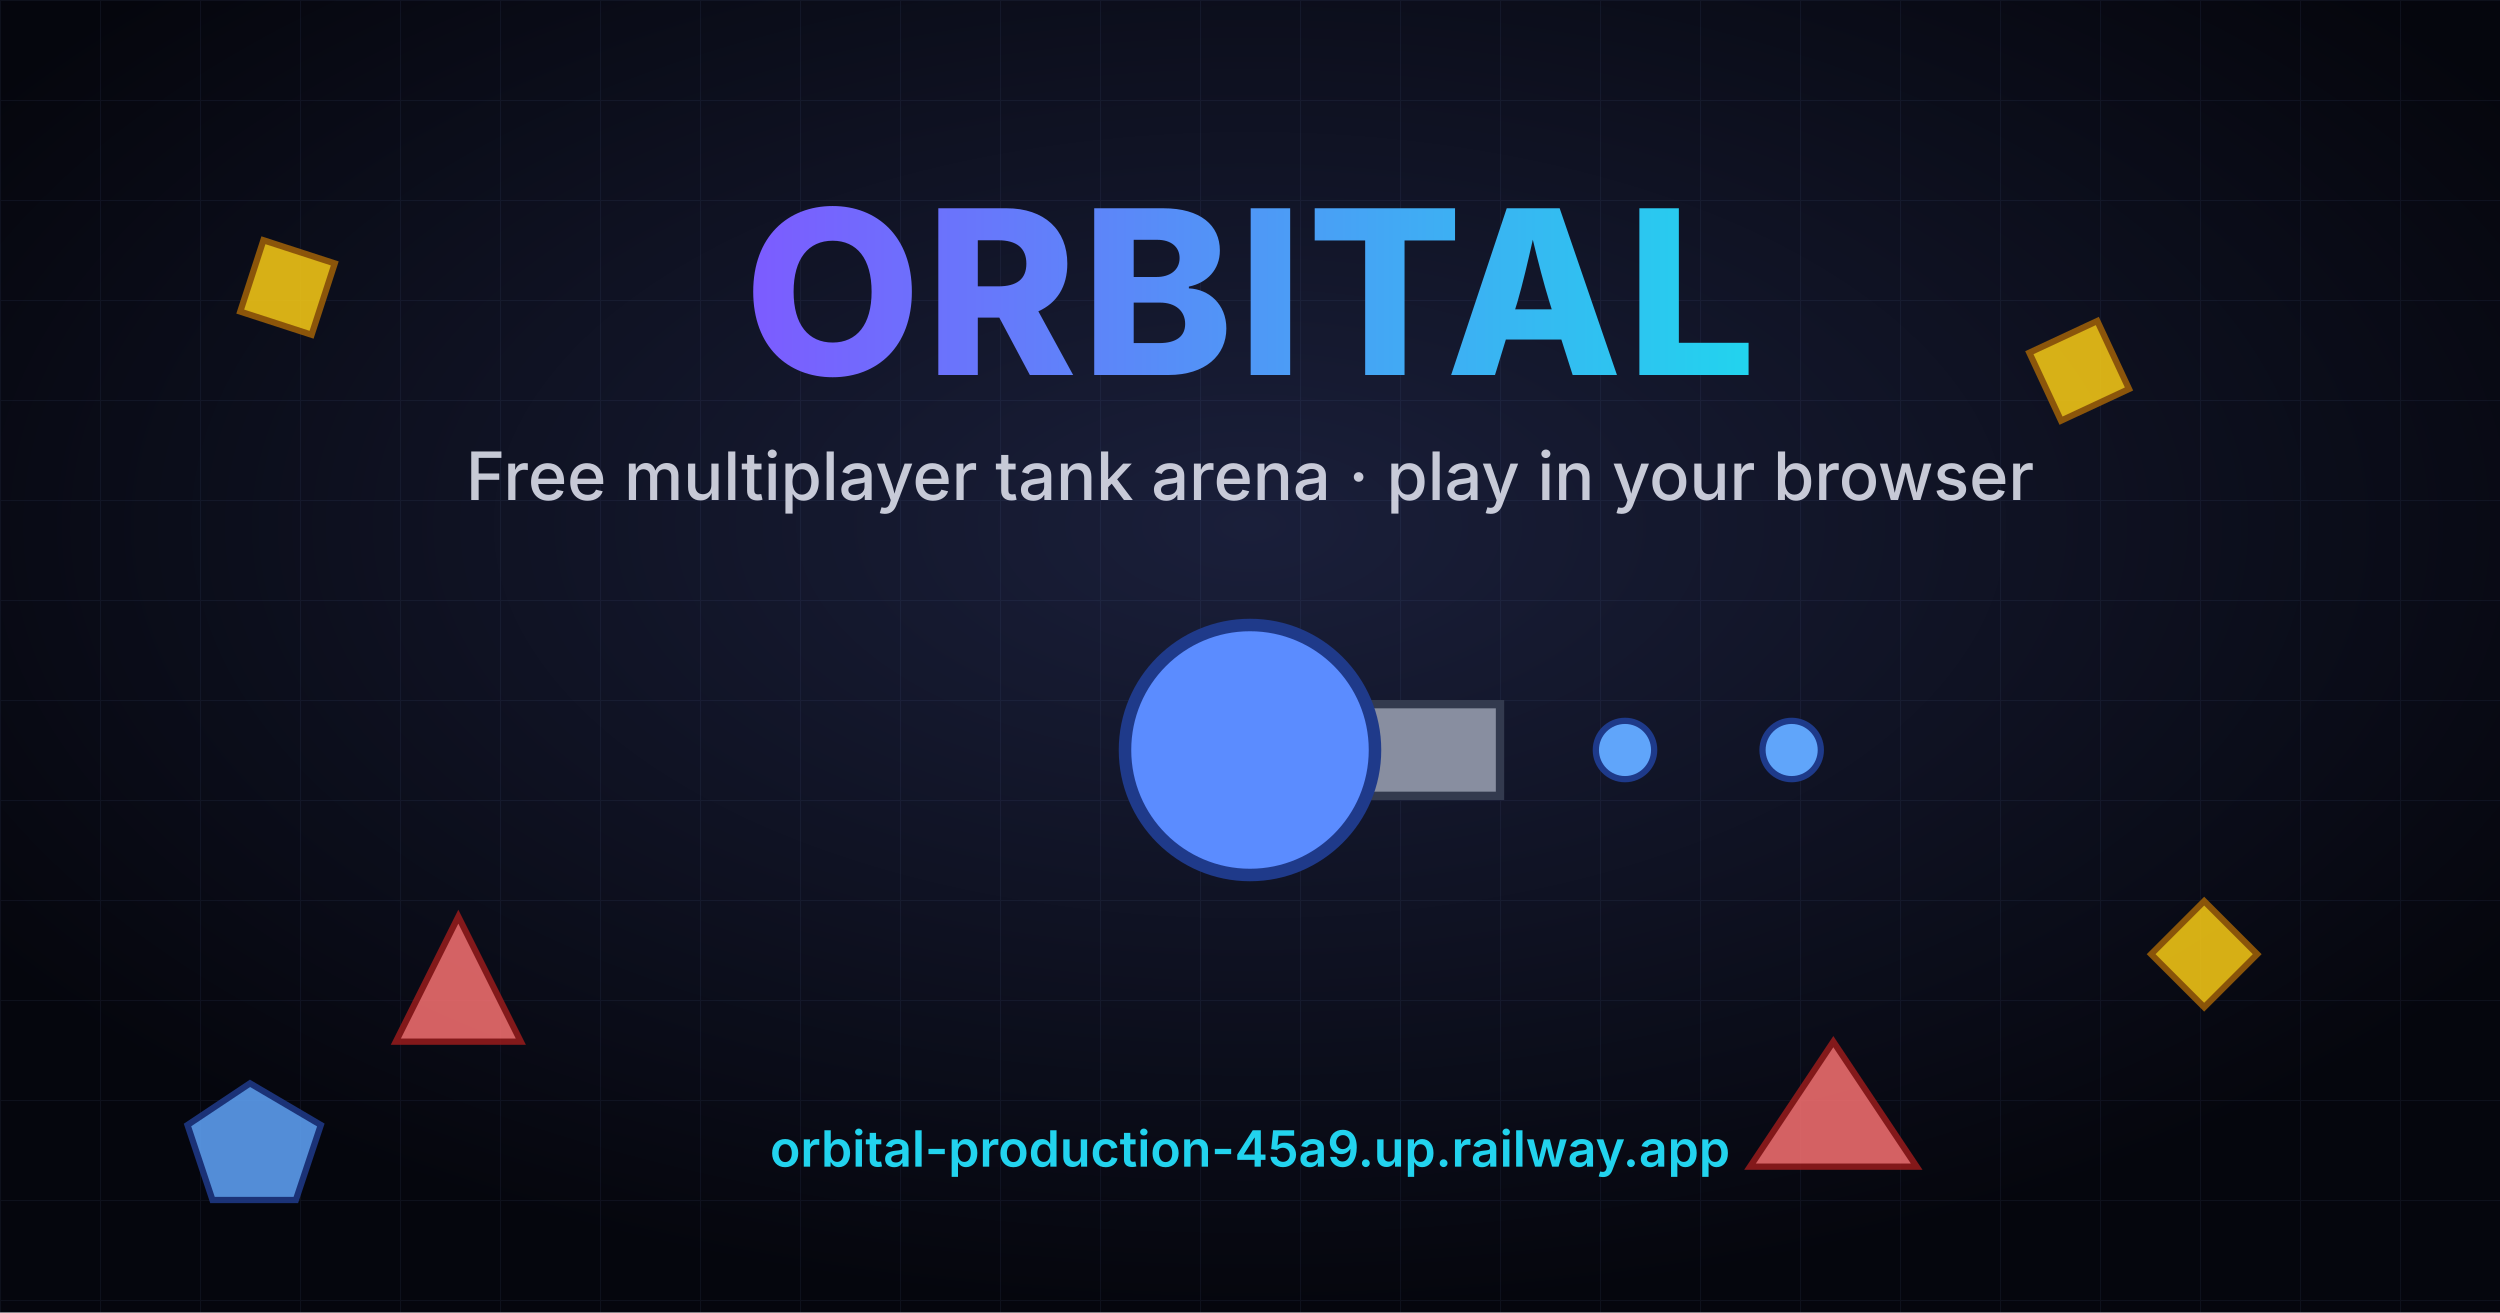
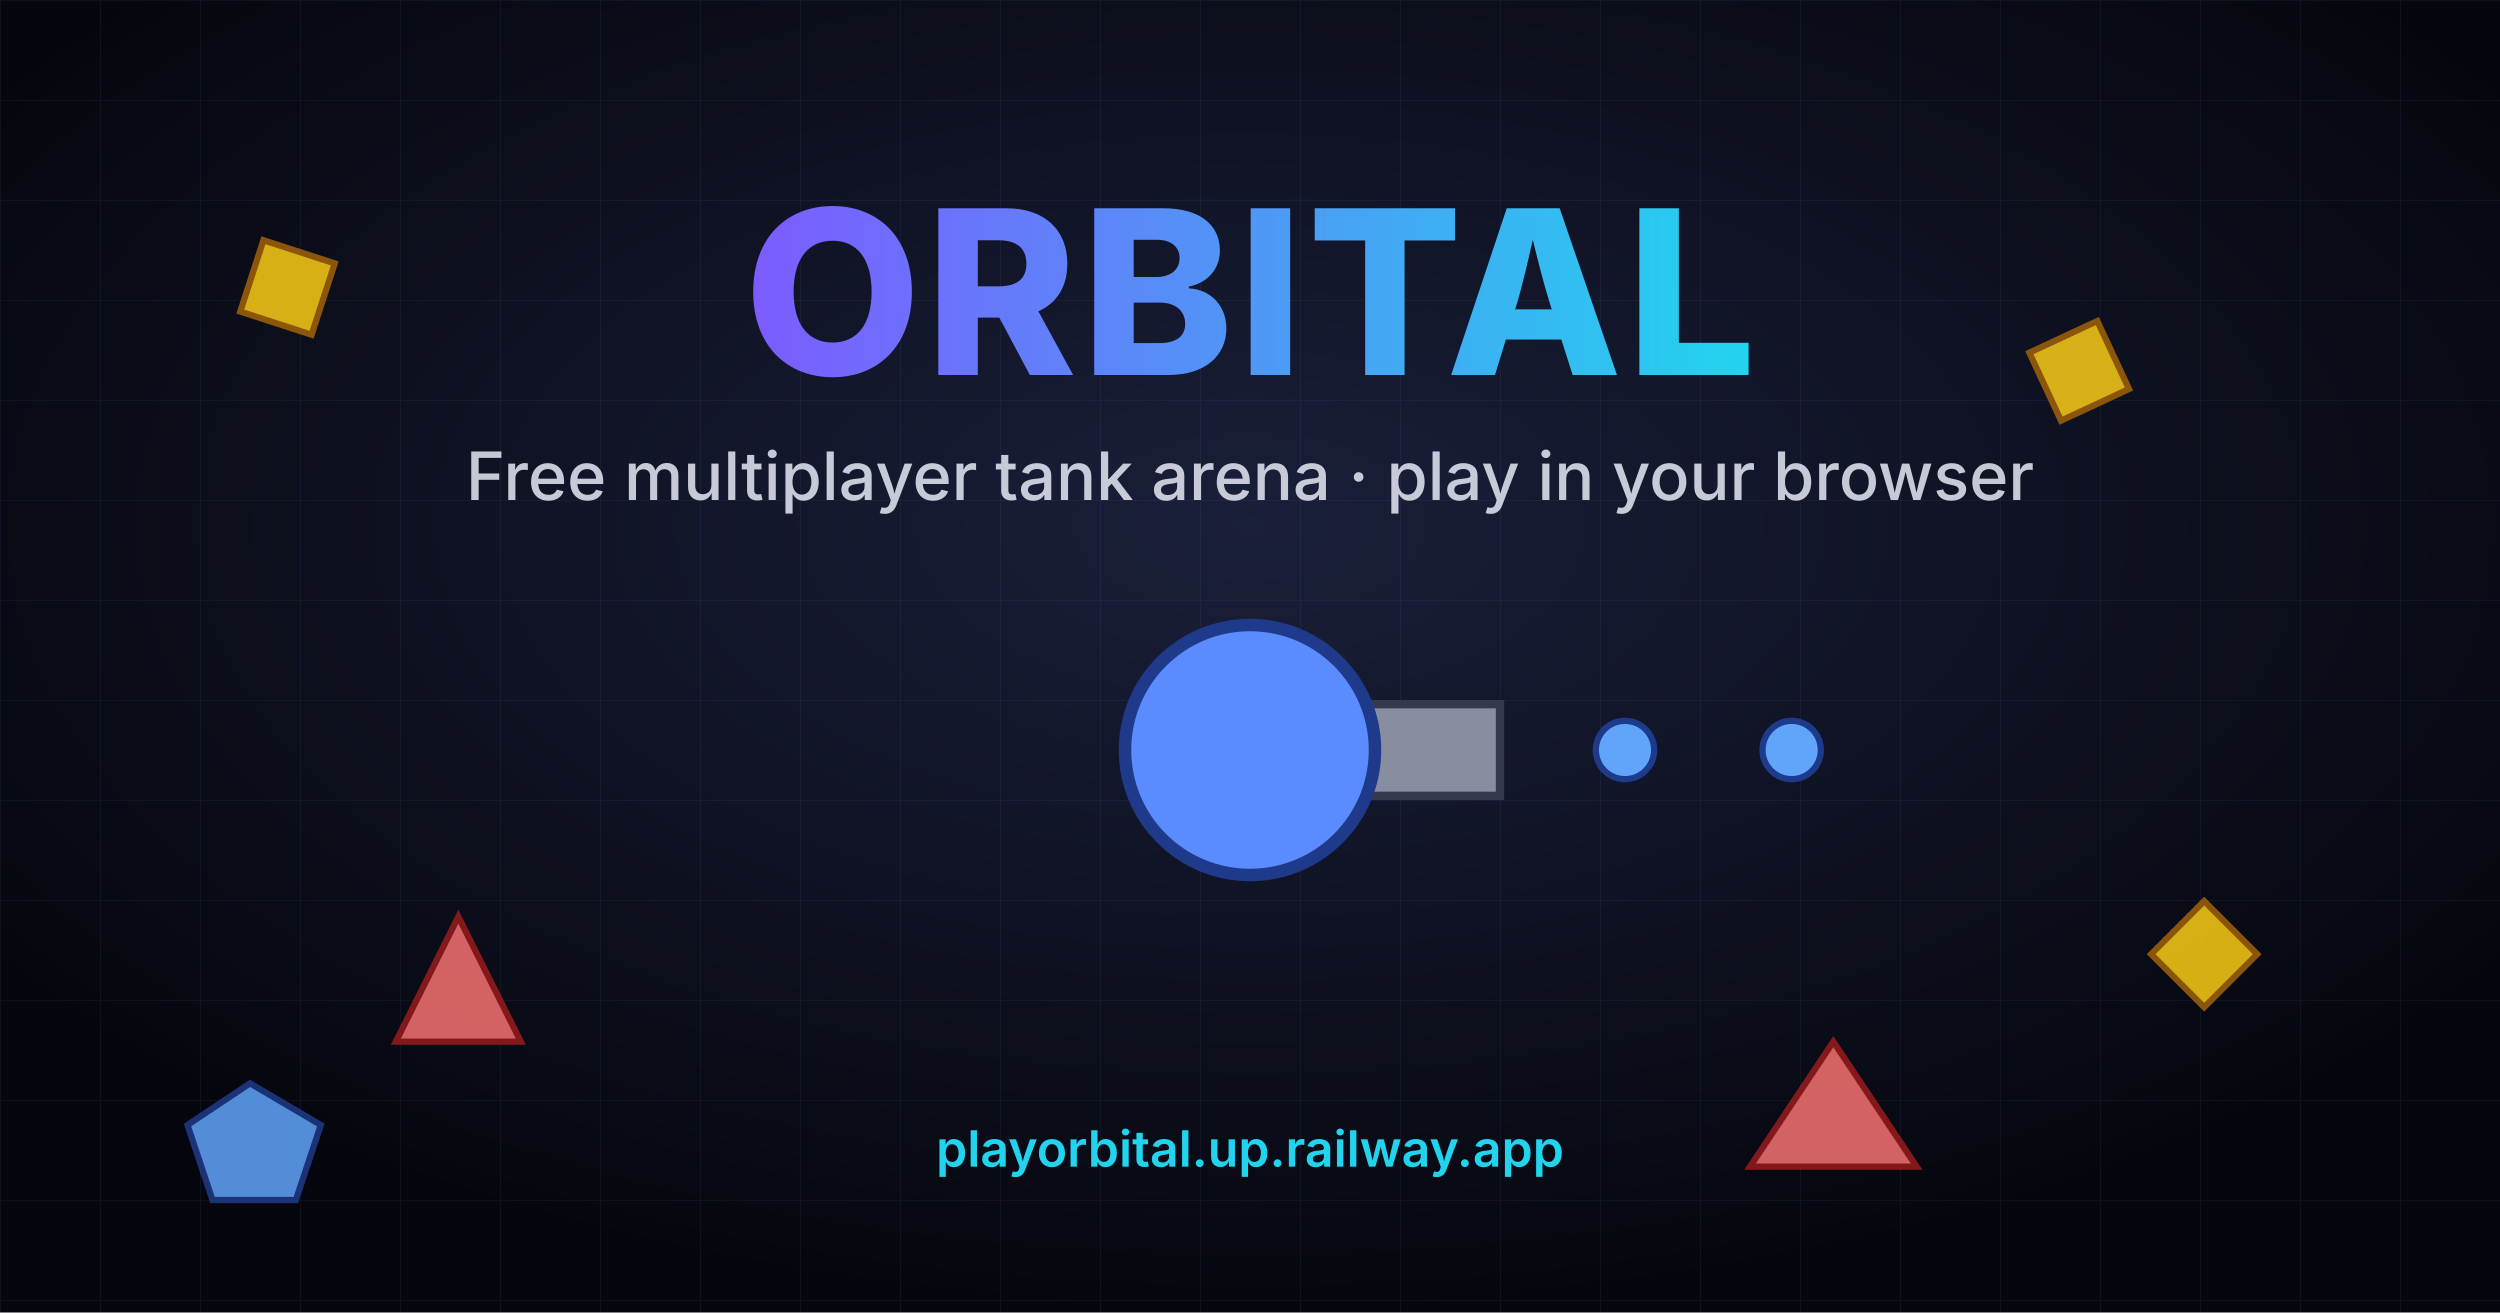
<svg xmlns="http://www.w3.org/2000/svg" viewBox="0 0 1200 630" width="1200" height="630">
  <defs>
    <radialGradient id="bg" cx="50%" cy="40%" r="60%">
      <stop offset="0%" stop-color="#1a1f3a" />
      <stop offset="100%" stop-color="#05060d" />
    </radialGradient>
    <linearGradient id="title" x1="0" y1="0" x2="1" y2="0">
      <stop offset="0%" stop-color="#7c5cff" />
      <stop offset="100%" stop-color="#22d3ee" />
    </linearGradient>
    <pattern id="grid" width="48" height="48" patternUnits="userSpaceOnUse">
      <path d="M48 0H0V48" fill="none" stroke="rgba(120,140,200,0.08)" stroke-width="1" />
    </pattern>
  </defs>
  <rect width="1200" height="630" fill="url(#bg)" />
  <rect width="1200" height="630" fill="url(#grid)" />
  <g opacity="0.85">
    <rect x="120" y="120" width="36" height="36" fill="#FACC15" stroke="#A16207" stroke-width="3" transform="rotate(18 138 138)" />
    <rect x="980" y="160" width="36" height="36" fill="#FACC15" stroke="#A16207" stroke-width="3" transform="rotate(-25 998 178)" />
    <rect x="1040" y="440" width="36" height="36" fill="#FACC15" stroke="#A16207" stroke-width="3" transform="rotate(45 1058 458)" />
    <polygon points="220,440 250,500 190,500" fill="#F87171" stroke="#991B1B" stroke-width="3" />
    <polygon points="880,500 920,560 840,560" fill="#F87171" stroke="#991B1B" stroke-width="3" />
    <polygon points="120,520 154,540 142,576 102,576 90,540" fill="#60A5FA" stroke="#1E3A8A" stroke-width="3" />
  </g>
  <g transform="translate(600 360)">
    <rect x="0" y="-22" width="120" height="44" fill="#888EA0" stroke="#333A4E" stroke-width="4" />
    <circle r="60" fill="#5B8CFF" stroke="#1F3A8A" stroke-width="6" />
  </g>
  <circle cx="780" cy="360" r="14" fill="#60A5FA" stroke="#1E3A8A" stroke-width="3" />
  <circle cx="860" cy="360" r="14" fill="#60A5FA" stroke="#1E3A8A" stroke-width="3" />
  <text x="600" y="180" text-anchor="middle" font-family="Inter, system-ui, sans-serif" font-weight="800" font-size="110" fill="url(#title)" letter-spacing="2">ORBITAL</text>
  <text x="600" y="240" text-anchor="middle" font-family="Inter, system-ui, sans-serif" font-weight="500" font-size="32" fill="#E6E9F5" opacity="0.85">Free multiplayer tank arena · play in your browser</text>
-   <text x="600" y="560" text-anchor="middle" font-family="Inter, system-ui, sans-serif" font-weight="600" font-size="24" fill="#22d3ee">orbital-production-45a9.up.railway.app</text>
+   <text x="600" y="560" text-anchor="middle" font-family="Inter, system-ui, sans-serif" font-weight="600" font-size="24" fill="#22d3ee">playorbital.up.railway.app</text>
</svg>
